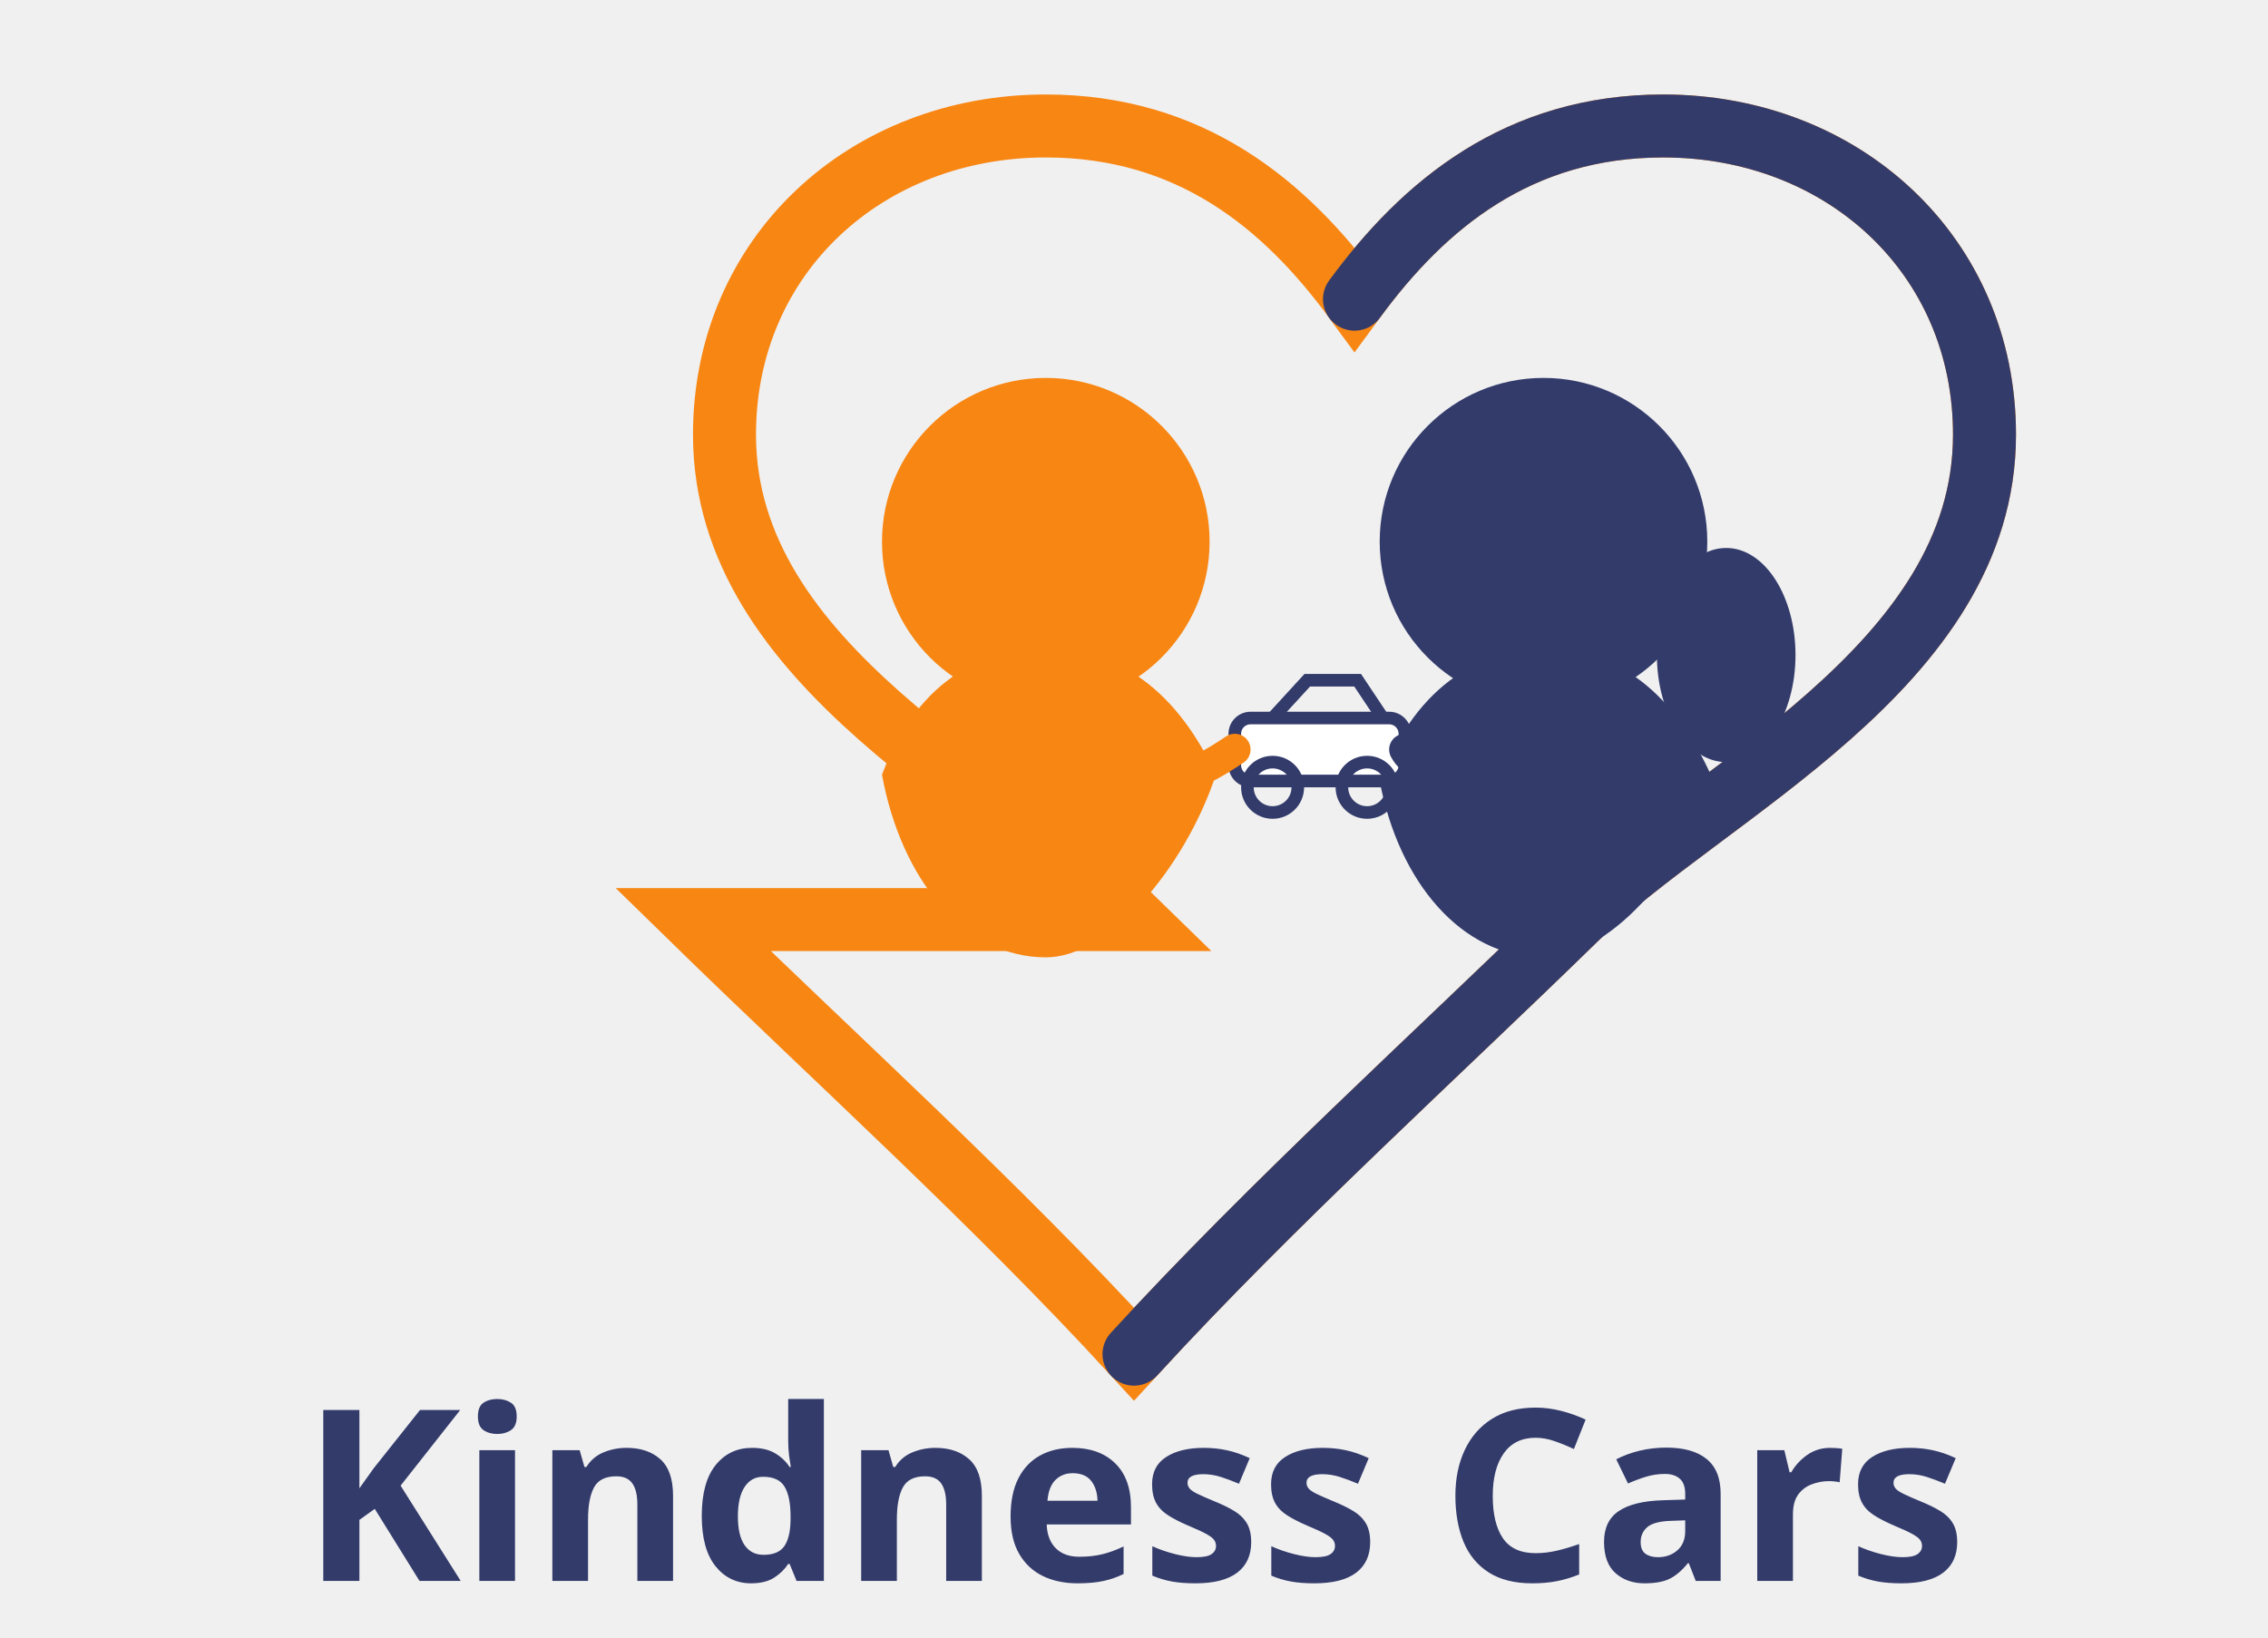
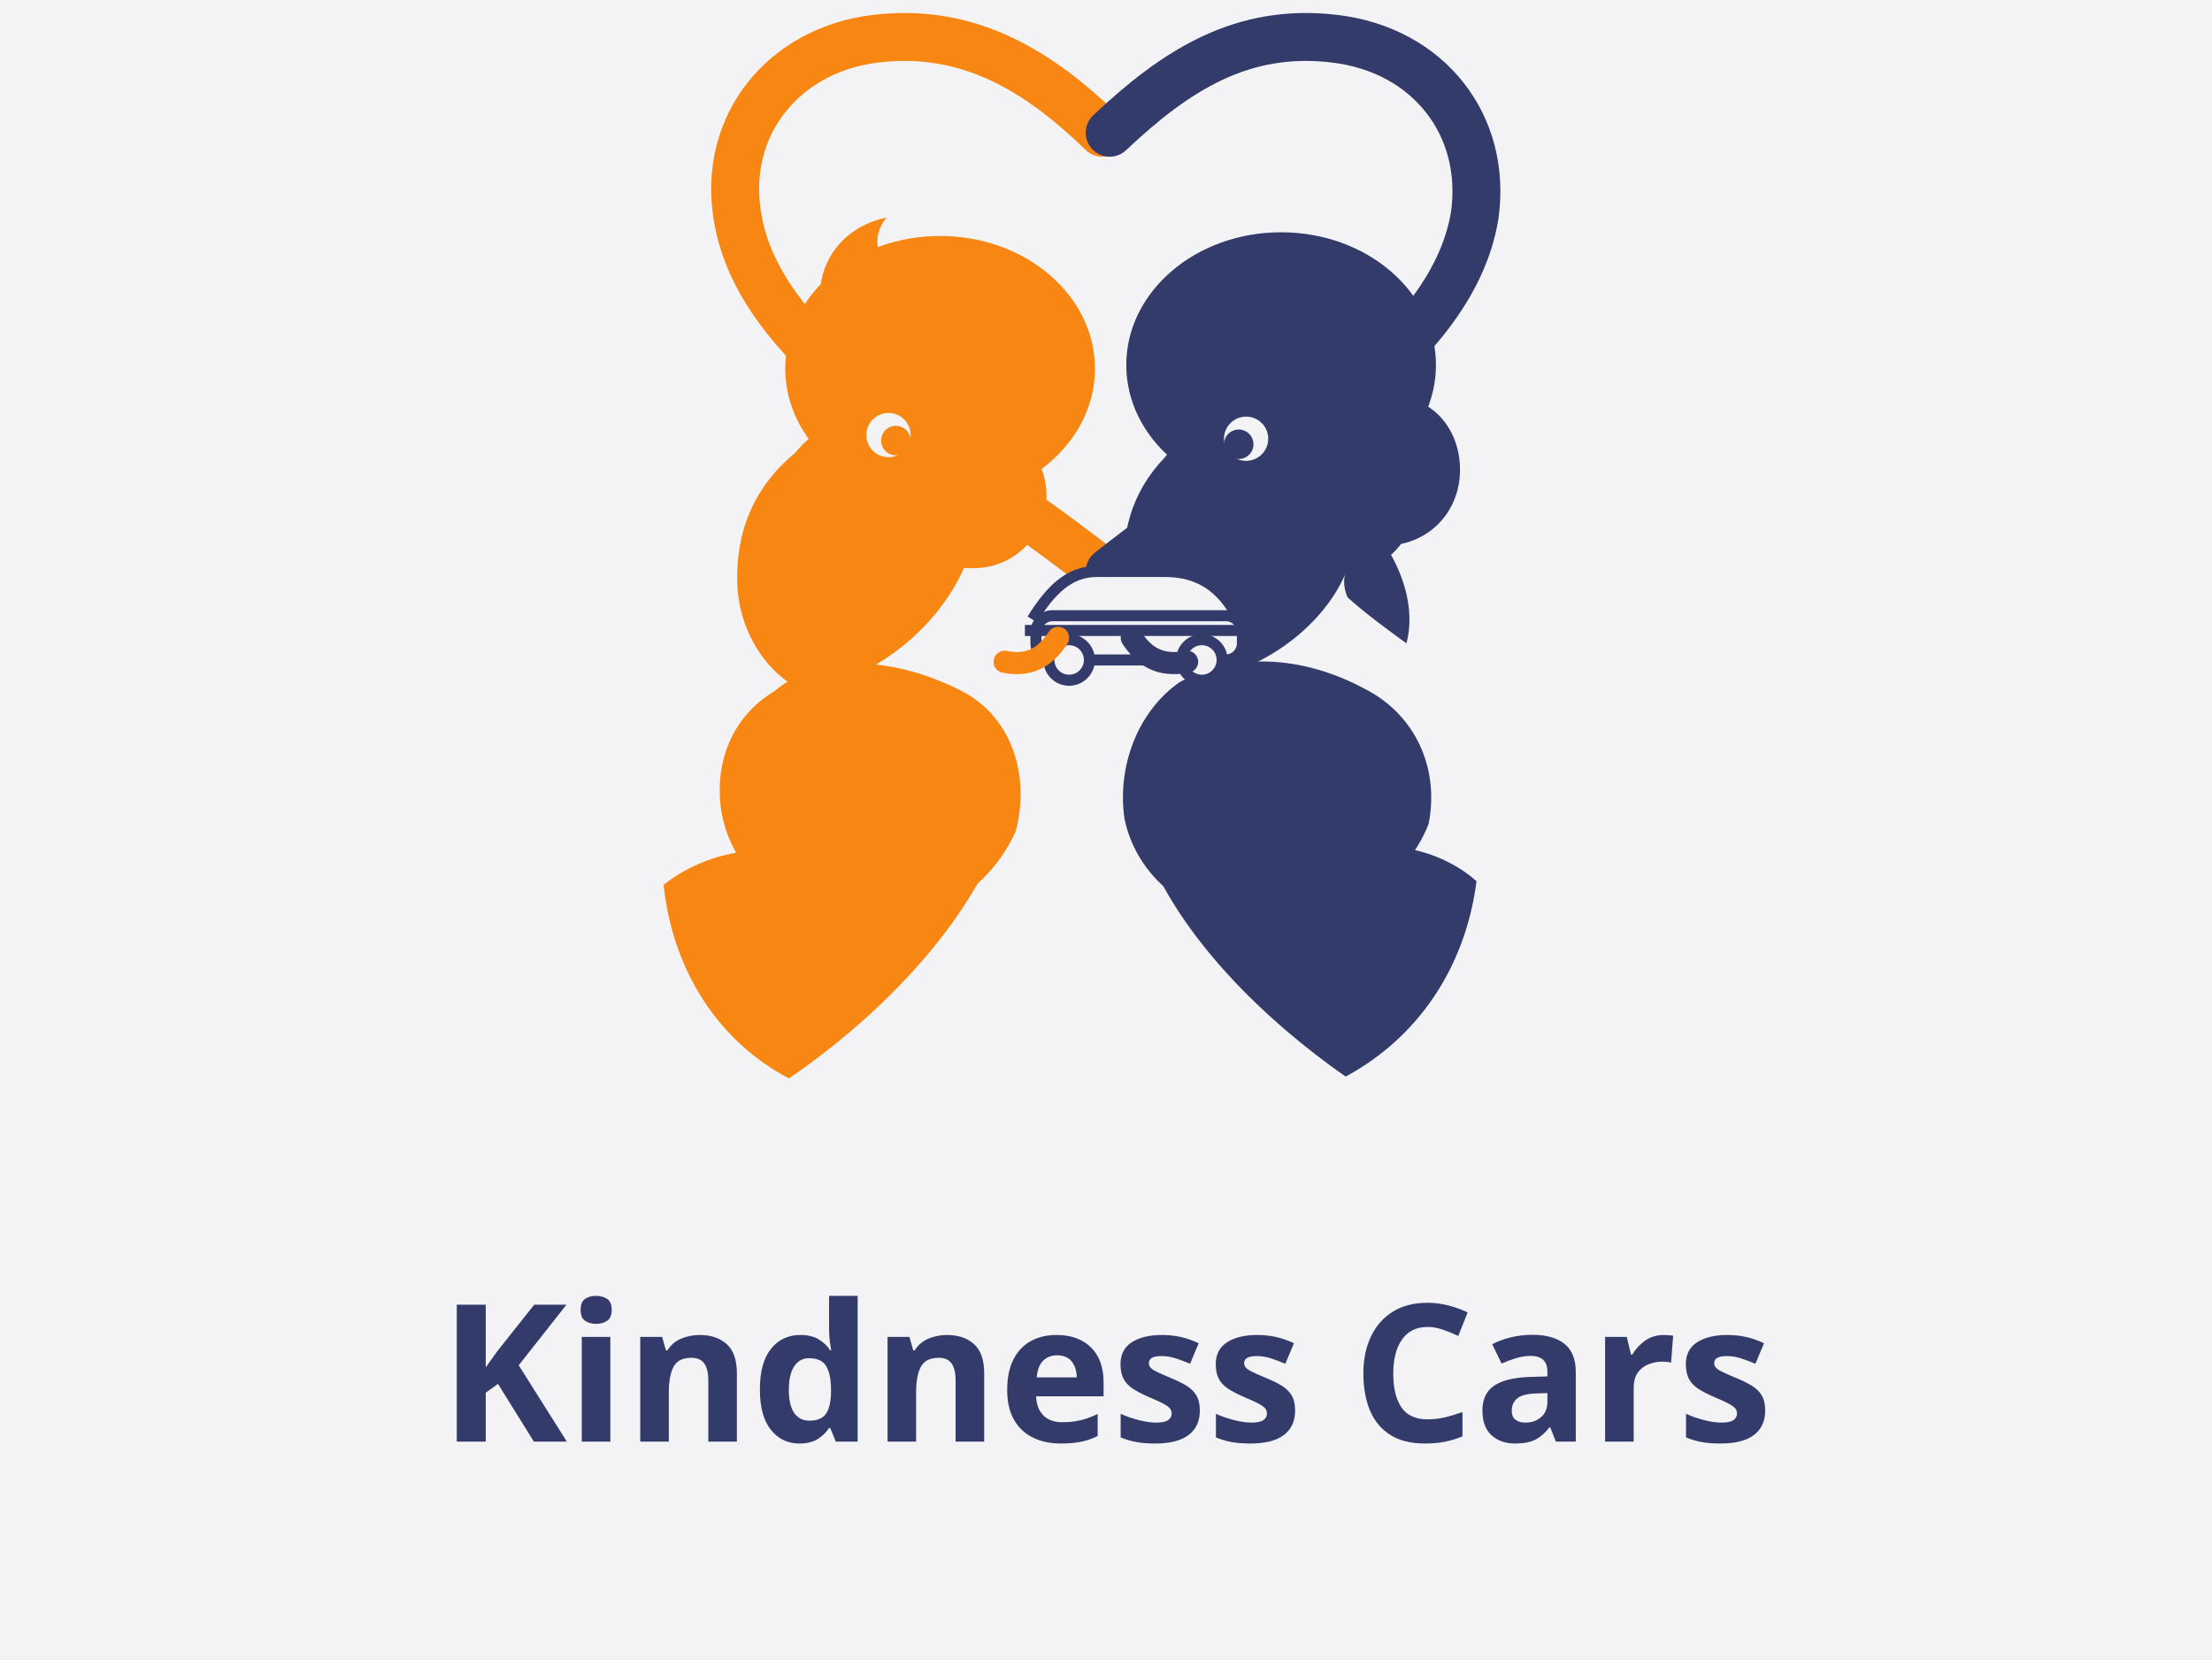
- <svg xmlns="http://www.w3.org/2000/svg" width="720" height="520" viewBox="0 0 720 520" fill="none" role="img" aria-labelledby="title desc">
-   <defs>
-     <style>
-       .navy { fill: #333B6B; }
-       .orange { fill: #F88612; }
-       .none { fill: none; }
-       .stroke-orange { stroke: #F88612; }
-       .stroke-navy { stroke: #333B6B; }
-       .stroke-white { stroke: #ffffff; }
-     </style>
-   </defs>
-   <path d="M360 292C318 251 230 212 230 138C230 81 275 40 332 40C378 40 408 65 430 95C452 65 482 40 528 40C585 40 630 81 630 138C630 212 542 251 500 292C456 335 404 382 360 430C316 382 264 335 220 292Z" class="none stroke-orange" stroke-width="20" stroke-linecap="round" />
-   <path d="M430 95C452 65 482 40 528 40C585 40 630 81 630 138C630 212 542 251 500 292C456 335 404 382 360 430" class="none stroke-navy" stroke-width="20" stroke-linecap="round" />
-   <circle cx="332" cy="172" r="52" class="orange" />
-   <path d="M280 246C292 214 314 206 332 206C352 206 372 216 386 246C376 276 352 304 332 304C306 304 286 279 280 246Z" class="orange" />
-   <circle cx="490" cy="172" r="52" class="navy" />
-   <path d="M438 248C450 216 472 206 490 206C510 206 530 216 544 248C534 278 510 304 490 304C464 304 444 280 438 248Z" class="navy" />
-   <ellipse cx="548" cy="208" rx="22" ry="34" class="navy" />
-   <rect x="392" y="228" width="54" height="20" rx="5" class="white" fill="#ffffff" />
-   <path d="M404 228L415 216H431L439 228" class="none stroke-navy" stroke-width="4" />
-   <rect x="392" y="228" width="54" height="20" rx="5" class="none stroke-navy" stroke-width="4" />
-   <circle cx="404" cy="250" r="8" class="none stroke-navy" stroke-width="4" />
-   <circle cx="434" cy="250" r="8" class="none stroke-navy" stroke-width="4" />
-   <path d="M362 250C377 248 386 242 392 238" class="none stroke-orange" stroke-width="10" stroke-linecap="round" />
-   <path d="M468 250C456 247 448 242 446 238" class="none stroke-navy" stroke-width="10" stroke-linecap="round" />
-   <text x="360" y="502" text-anchor="middle" font-size="76" font-weight="600" font-family="'Nunito Sans', 'Avenir Next', 'Trebuchet MS', sans-serif" fill="#333B6B">Kindness Cars</text>
+ <svg xmlns="http://www.w3.org/2000/svg" width="1200" height="900" viewBox="0 0 1200 900" role="img" aria-labelledby="title desc">
+   <rect width="1200" height="900" fill="#f3f3f5" />
+   <g transform="translate(0 10)">
+     <path d="M598 300C516 235 412 184 400 107C392 58 425 17 475 11C525 5 563 28 598 62" fill="none" stroke="#F88612" stroke-width="26" stroke-linecap="round" />
+     <path d="M602 62C638 28 674 5 724 11C775 17 807 58 800 107C787 185 684 235 602 300" fill="none" stroke="#333B6B" stroke-width="26" stroke-linecap="round" />
+     <g fill="#F88612">
+       <ellipse cx="510" cy="190" rx="84" ry="72" />
+       <path d="M445 146C447 127 461 112 481 108C470 121 478 138 496 146Z" />
+       <path d="M568 152C558 139 544 132 525 130C538 145 542 162 536 176Z" />
+       <path d="M431 236C454 208 503 197 541 217C562 229 572 251 566 270C560 289 543 300 523 298C508 332 473 359 436 365C415 355 401 332 400 307C399 280 408 255 431 236Z" />
+       <path d="M420 365C446 343 487 347 522 365C549 379 559 411 551 441C536 474 504 492 468 491C428 490 396 464 391 428C388 403 397 379 420 365Z" />
+       <path d="M438 455C475 470 511 468 539 452C518 500 472 545 428 575C390 555 365 517 360 470C380 454 411 446 438 455Z" />
+       <circle cx="482" cy="226" r="12" fill="#f3f3f5" />
+       <circle cx="486" cy="229" r="8" fill="#F88612" />
+     </g>
+     <g fill="#333B6B">
+       <ellipse cx="695" cy="188" rx="84" ry="72" />
+       <path d="M755 205C778 205 793 224 792 247C791 269 774 286 751 286C727 286 711 268 710 247C709 224 729 205 755 205Z" />
+       <path d="M749 282C761 299 768 320 763 339C752 331 741 323 731 314C726 302 731 291 749 282Z" />
+       <path d="M632 238C653 209 702 198 740 218C760 229 771 248 768 266C765 286 749 300 730 301C718 329 687 353 652 359C628 352 612 331 610 306C608 280 613 258 632 238Z" />
+       <path d="M640 360C669 344 706 345 741 364C768 378 781 407 775 437C762 470 728 490 689 491C649 492 617 468 610 434C606 406 617 376 640 360Z" />
+       <path d="M728 453C688 470 652 468 621 449C640 499 687 544 730 574C769 553 795 515 801 468C783 452 754 444 728 453Z" />
+       <circle cx="676" cy="228" r="12" fill="#f3f3f5" />
+       <circle cx="672" cy="231" r="8" fill="#333B6B" />
+     </g>
+     <g transform="translate(560 282)">
+       <path d="M0 44C10 28 20 18 35 18H72C90 18 103 26 112 44L115 50H-4Z" fill="#f3f3f5" />
+       <rect x="2" y="42" width="112" height="24" rx="9" fill="#f3f3f5" />
+       <rect x="30" y="22" width="24" height="14" rx="2" fill="#f3f3f5" />
+       <rect x="56" y="22" width="28" height="14" rx="2" fill="#f3f3f5" />
+       <path d="M0 44C10 28 20 18 35 18H72C90 18 103 26 112 44L115 50H-4" fill="none" stroke="#333B6B" stroke-width="6" stroke-linejoin="round" />
+       <rect x="2" y="42" width="112" height="24" rx="9" fill="none" stroke="#333B6B" stroke-width="6" />
+       <circle cx="20" cy="66" r="11" fill="#f3f3f5" stroke="#333B6B" stroke-width="6" />
+       <circle cx="92" cy="66" r="11" fill="#f3f3f5" stroke="#333B6B" stroke-width="6" />
+     </g>
+     <path d="M545 349C560 352 568 345 574 336" fill="none" stroke="#F88612" stroke-width="12" stroke-linecap="round" />
+     <path d="M644 349C628 352 620 345 614 336" fill="none" stroke="#333B6B" stroke-width="12" stroke-linecap="round" />
+   </g>
+   <text x="600" y="782" text-anchor="middle" fill="#333B6B" font-size="104" font-weight="600" font-family="'Nunito Sans','Avenir Next','Trebuchet MS',sans-serif">Kindness Cars</text>
</svg>
